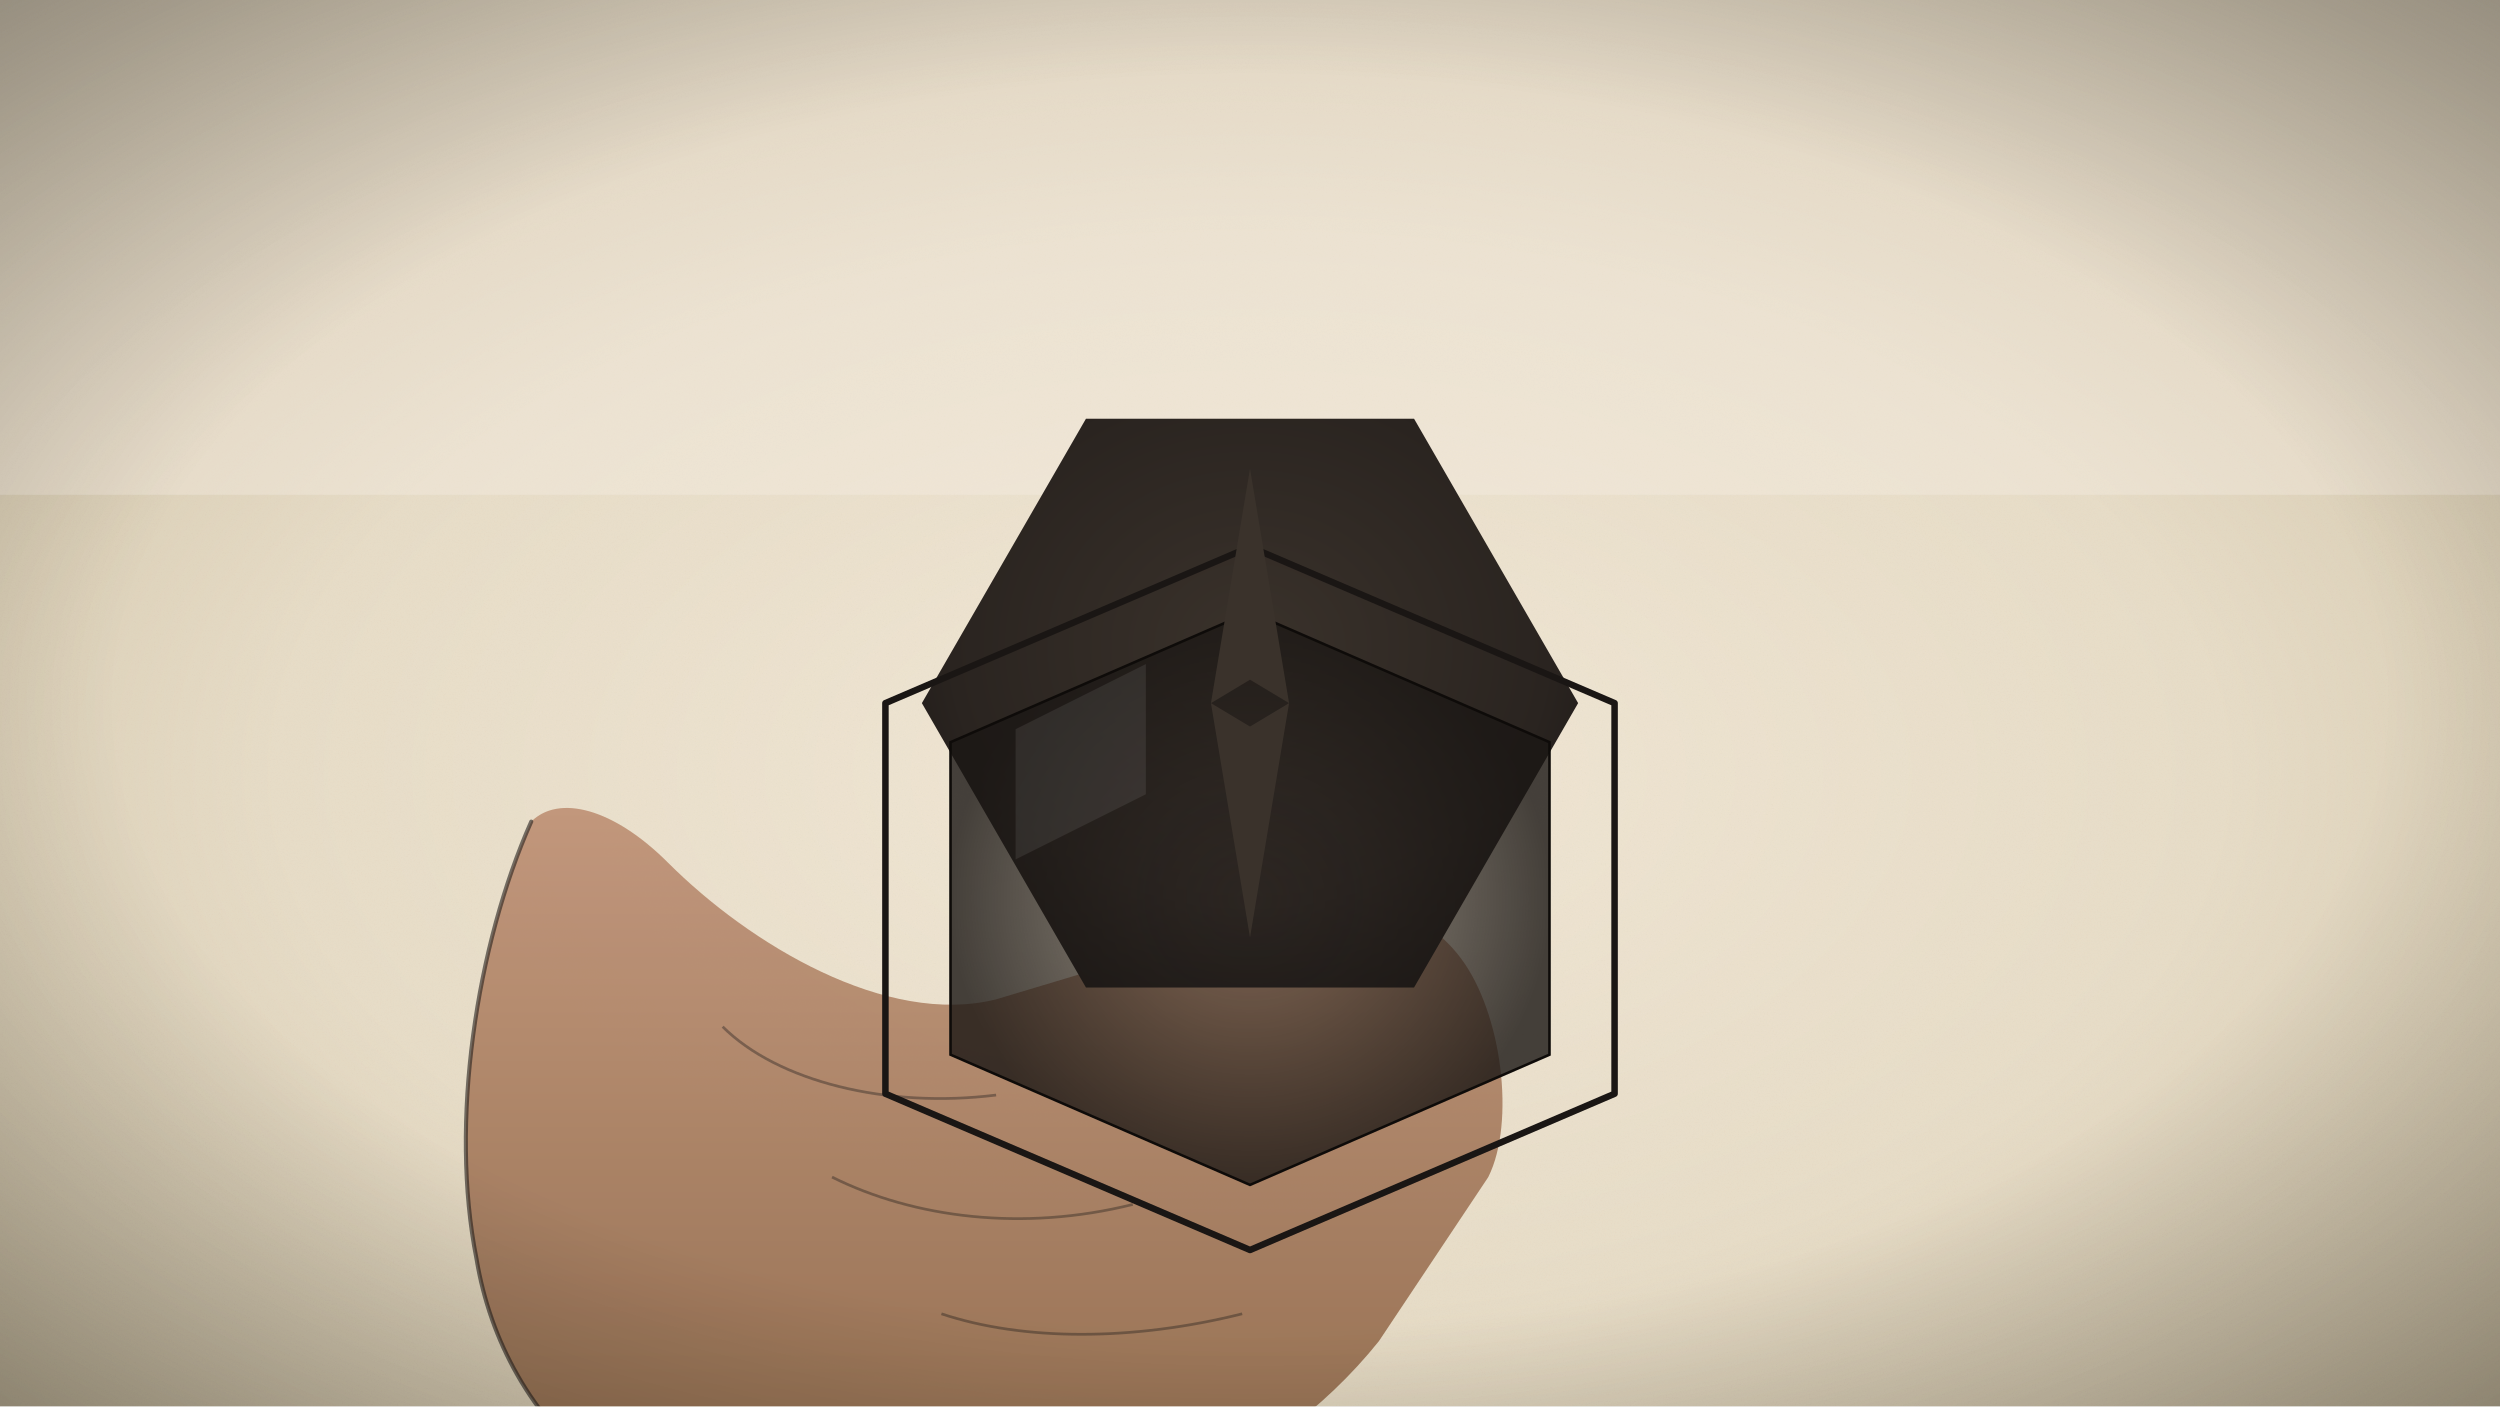
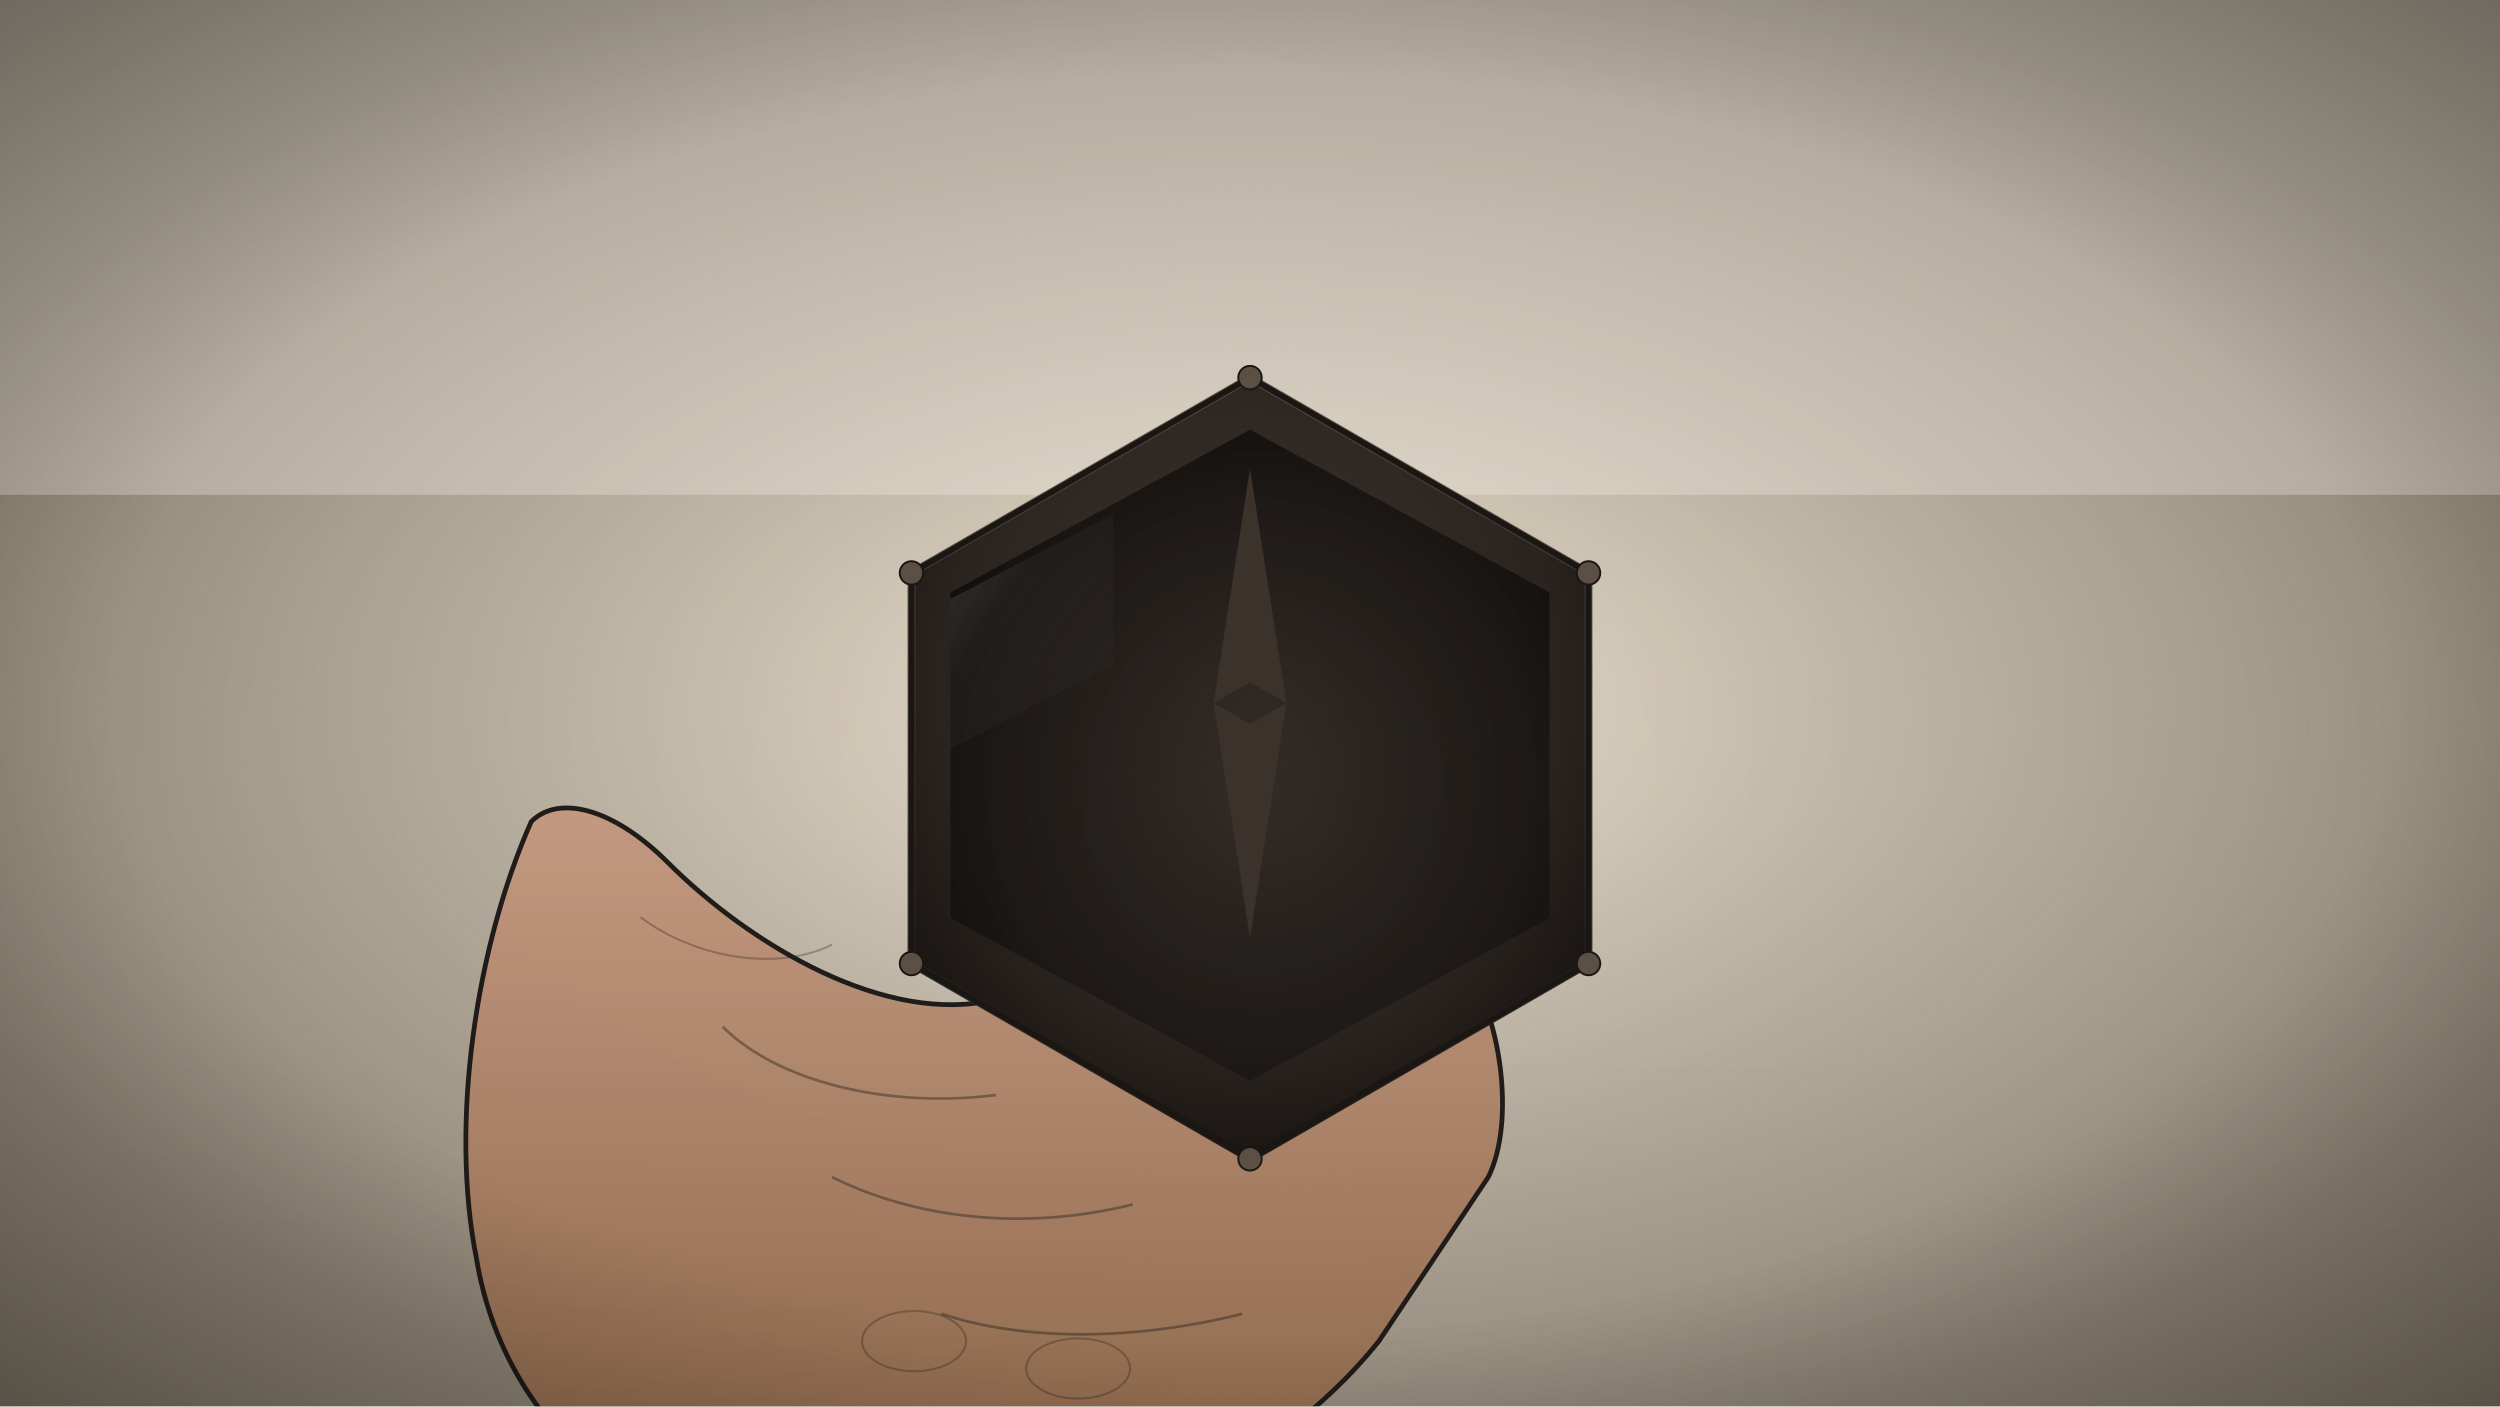
- <svg xmlns="http://www.w3.org/2000/svg" viewBox="0 0 1920 1080" preserveAspectRatio="xMidYMid slice" role="img" aria-label="Scene 08A — Compass lights up">
+ <svg xmlns="http://www.w3.org/2000/svg" viewBox="0 0 1920 1080" preserveAspectRatio="xMidYMid slice" role="img" aria-label="Scene 08A — Compass lights up (WOW 3, sacred moment) — Disney-pro">
  <defs>
-     <radialGradient id="sandBg" cx="50%" cy="55%" r="70%">
+     <radialGradient id="s08_sandBg" cx="50%" cy="55%" r="72%">
      <stop offset="0%" stop-color="#F2E8D6" />
      <stop offset="55%" stop-color="#E8DDC8" />
      <stop offset="100%" stop-color="#C9BC9F" />
    </radialGradient>
-     <linearGradient id="handGrad" x1="0%" y1="0%" x2="0%" y2="100%">
-       <stop offset="0%" stop-color="#C09478" />
-       <stop offset="100%" stop-color="#8B6647" />
-     </linearGradient>
-     <radialGradient id="metalBody" cx="50%" cy="40%" r="65%">
-       <stop offset="0%" stop-color="#3A322B" />
+     <radialGradient id="s08_sandShadow" cx="50%" cy="50%" r="55%">
+       <stop offset="0%" stop-color="#000" stop-opacity="0" />
+       <stop offset="100%" stop-color="#2A2420" stop-opacity="0.45" />
+     </radialGradient>
+     <linearGradient id="s08_hand" x1="0%" y1="0%" x2="0%" y2="100%">
+       <stop offset="0%" stop-color="#C49880" />
+       <stop offset="100%" stop-color="#876142" />
+     </linearGradient>
+     <linearGradient id="s08_handShadow" x1="0%" y1="0%" x2="0%" y2="100%">
+       <stop offset="0%" stop-color="#604030" stop-opacity="0.5" />
+       <stop offset="100%" stop-color="#3A2418" stop-opacity="0" />
+     </linearGradient>
+     <radialGradient id="s08_metalBody" cx="50%" cy="40%" r="65%">
+       <stop offset="0%" stop-color="#3F362E" />
      <stop offset="70%" stop-color="#2A2420" />
-       <stop offset="100%" stop-color="#1A1614" />
-     </radialGradient>
-     <radialGradient id="glassOff" cx="50%" cy="50%" r="50%">
-       <stop offset="0%" stop-color="#2C2622" stop-opacity="0.4" />
-       <stop offset="100%" stop-color="#1A1614" stop-opacity="0.8" />
-     </radialGradient>
-     <radialGradient id="orangeCore" cx="50%" cy="50%" r="55%">
-       <stop offset="0%" stop-color="#FFB066" />
-       <stop offset="40%" stop-color="#FF6B1A" />
-       <stop offset="100%" stop-color="#C24500" stop-opacity="0.9" />
-     </radialGradient>
-     <radialGradient id="orangeSpill" cx="50%" cy="50%" r="50%">
-       <stop offset="0%" stop-color="#FF6B1A" stop-opacity="0.8" />
-       <stop offset="55%" stop-color="#FF6B1A" stop-opacity="0.25" />
+       <stop offset="100%" stop-color="#15110E" />
+     </radialGradient>
+     <linearGradient id="s08_metalEdge" x1="0%" y1="0%" x2="0%" y2="100%">
+       <stop offset="0%" stop-color="#5C4F44" />
+       <stop offset="55%" stop-color="#3A322B" />
+       <stop offset="100%" stop-color="#15110E" />
+     </linearGradient>
+     <radialGradient id="s08_glassOff" cx="50%" cy="50%" r="55%">
+       <stop offset="0%" stop-color="#2C2622" stop-opacity="0.55" />
+       <stop offset="70%" stop-color="#1A1614" stop-opacity="0.85" />
+       <stop offset="100%" stop-color="#0E0B09" stop-opacity="0.95" />
+     </radialGradient>
+     <radialGradient id="s08_orangeCore" cx="50%" cy="50%" r="58%">
+       <stop offset="0%" stop-color="#FFCB8A" />
+       <stop offset="32%" stop-color="#FF9D52" />
+       <stop offset="68%" stop-color="#FF6B1A" />
+       <stop offset="100%" stop-color="#B33B00" stop-opacity="0.95" />
+     </radialGradient>
+     <linearGradient id="s08_glassRefl" x1="0%" y1="0%" x2="100%" y2="100%">
+       <stop offset="0%" stop-color="#FFFFFF" stop-opacity="0.18" />
+       <stop offset="35%" stop-color="#FFFFFF" stop-opacity="0.04" />
+       <stop offset="100%" stop-color="#FFFFFF" stop-opacity="0" />
+     </linearGradient>
+     <radialGradient id="s08_innerSpill" cx="50%" cy="50%" r="55%">
+       <stop offset="0%" stop-color="#FFD89C" stop-opacity="0.85" />
+       <stop offset="55%" stop-color="#FF8A3A" stop-opacity="0.42" />
      <stop offset="100%" stop-color="#FF6B1A" stop-opacity="0" />
    </radialGradient>
-     <filter id="grain" x="0%" y="0%" width="100%" height="100%">
-       <feTurbulence type="fractalNoise" baseFrequency="0.9" numOctaves="2" seed="3" />
-       <feColorMatrix values="0 0 0 0 0.15  0 0 0 0 0.12  0 0 0 0 0.08  0 0 0 0.06 0" />
+     <filter id="s08_grain" x="0%" y="0%" width="100%" height="100%">
+       <feTurbulence type="fractalNoise" baseFrequency="0.85" numOctaves="2" seed="3" />
+       <feColorMatrix values="0 0 0 0 0.16  0 0 0 0 0.13  0 0 0 0 0.09  0 0 0 0.07 0" />
      <feComposite in2="SourceGraphic" operator="in" />
    </filter>
-     <polygon id="hexagon" points="600,0 300,520 -300,520 -600,0 -300,-520 300,-520" transform="scale(0.001)" />
-     <path id="handShape" d="       M -640,-180       C -680,-90 -700,40 -680,140       C -660,260 -560,360 -380,360       C -240,360 -100,300 -20,200       L 60,80       C 80,40 70,-40 40,-80       C 10,-120 -40,-130 -100,-110       L -300,-50       C -380,-30 -480,-90 -540,-150       C -580,-190 -620,-200 -640,-180 Z     " />
-     <path id="needle" d="       M 0,-180       L 30,0       L 0,18       L -30,0 Z       M 0,180       L 30,0       L 0,-18       L -30,0 Z     " />
-     <filter id="bloom" x="-50%" y="-50%" width="200%" height="200%">
-       <feGaussianBlur stdDeviation="18" result="blur" />
+     <filter id="s08_bloom" x="-50%" y="-50%" width="200%" height="200%">
+       <feGaussianBlur stdDeviation="14" result="b" />
      <feMerge>
-         <feMergeNode in="blur" />
+         <feMergeNode in="b" />
        <feMergeNode in="SourceGraphic" />
      </feMerge>
    </filter>
-     <filter id="bloomStrong" x="-100%" y="-100%" width="300%" height="300%">
-       <feGaussianBlur stdDeviation="40" />
+     <filter id="s08_bloomStrong" x="-100%" y="-100%" width="300%" height="300%">
+       <feGaussianBlur stdDeviation="32" />
      <feComponentTransfer>
        <feFuncA type="linear" slope="1.5" />
      </feComponentTransfer>
    </filter>
+     <filter id="s08_painterly" x="-5%" y="-5%" width="110%" height="110%">
+       <feTurbulence type="fractalNoise" baseFrequency="0.012" numOctaves="2" seed="9" />
+       <feColorMatrix values="0 0 0 0 0.85  0 0 0 0 0.78  0 0 0 0 0.65  0 0 0 0.04 0" />
+     </filter>
+     <clipPath id="s08_glassClip">
+       <polygon points="960,330 1190,455 1190,705 960,830 730,705 730,455" />
+     </clipPath>
+     <path id="s08_needle" d="       M 0,-180       L 28,0       L 0,16       L -28,0 Z       M 0,180       L 28,0       L 0,-16       L -28,0 Z" />
+     <symbol id="s08_ring" overflow="visible">
+       <polygon points="0,-145 125,-72 125,72 0,145 -125,72 -125,-72" fill="none" stroke="#FF6B1A" stroke-width="2" />
+     </symbol>
  </defs>
-   <rect width="1920" height="1080" fill="url(#sandBg)" />
-   <rect width="1920" height="1080" fill="url(#sandBg)" filter="url(#grain)" opacity="0.55" />
-   <rect width="1920" height="380" fill="#F5EFE6" opacity="0.35" />
-   <g transform="translate(960 540)">
-     <g transform="translate(120 280) scale(1.05)" opacity="0.95">
-       <use href="#handShape" fill="url(#handGrad)" />
-       <path d="M -640,-180 C -680,-90 -700,40 -680,140 C -660,260 -560,360 -380,360" fill="none" stroke="#1A1614" stroke-width="3" stroke-linecap="round" opacity="0.6" />
+   <rect width="1920" height="1080" fill="url(#s08_sandBg)" />
+   <rect width="1920" height="1080" fill="url(#s08_sandBg)" filter="url(#s08_grain)" opacity="0.55" />
+   <rect width="1920" height="1080" fill="url(#s08_sandShadow)" />
+   <rect width="1920" height="380" fill="#F5EFE6" opacity="0.32" />
+   <g stroke="#A89478" stroke-width="0.6" opacity="0.18">
+     <path d="M 100,820 Q 540,800 1000,815 T 1820,820" fill="none" />
+     <path d="M 80,880 Q 560,860 1040,875 T 1840,880" fill="none" />
+     <path d="M 60,940 Q 580,920 1060,935 T 1860,940" fill="none" />
+   </g>
+   <g class="s08_handGroup" transform="translate(120 280)">
+     <animateTransform attributeName="transform" type="translate" values="120 277; 120 274; 120 280; 120 281; 120 280" keyTimes="0;0.05;0.1;0.18;1" dur="8s" fill="freeze" calcMode="spline" keySplines="0.25 0.46 0.45 0.94;0.25 0.46 0.45 0.94;0.42 0 0.58 1;0.42 0 0.58 1" />
+     <g transform="translate(960 540) scale(1.08)" opacity="0.5">
+       <ellipse cx="-80" cy="340" rx="320" ry="38" fill="#000" opacity="0.32" />
+     </g>
+     <g transform="translate(960 540) scale(1.05)" opacity="0.96">
+       <path d="         M -640,-180         C -680,-90 -700,40 -680,140         C -660,260 -560,360 -380,360         C -240,360 -100,300 -20,200         L 60,80         C 80,40 70,-40 40,-80         C 10,-120 -40,-130 -100,-110         L -300,-50         C -380,-30 -480,-90 -540,-150         C -580,-190 -620,-200 -640,-180 Z       " fill="url(#s08_hand)" stroke="#1A1614" stroke-width="3.5" stroke-linejoin="round" stroke-linecap="round" />
+       <path d="M -640,-180 C -680,-90 -700,40 -680,140 C -660,260 -560,360 -380,360" fill="none" stroke="#1A1614" stroke-width="2.5" stroke-linecap="round" opacity="0.55" />
      <path d="M -500,-30 C -460,10 -380,30 -300,20" fill="none" stroke="#1A1614" stroke-width="2" opacity="0.4" />
      <path d="M -420,80 C -360,110 -280,120 -200,100" fill="none" stroke="#1A1614" stroke-width="2" opacity="0.4" />
      <path d="M -340,180 C -280,200 -200,200 -120,180" fill="none" stroke="#1A1614" stroke-width="2" opacity="0.4" />
-     </g>
-     <g class="orange-spill">
-       <circle cx="0" cy="0" r="520" fill="url(#orangeSpill)" filter="url(#bloomStrong)" opacity="0">
-         <animate attributeName="opacity" values="0;0;0.35;0.7;0.9;0.9" keyTimes="0;0.25;0.45;0.65;0.85;1" dur="8s" fill="freeze" />
-         <animate attributeName="r" values="380;420;500;560;620;620" keyTimes="0;0.25;0.45;0.65;0.85;1" dur="8s" fill="freeze" />
+       <path d="M -560,-110 C -520,-80 -460,-70 -420,-90" fill="none" stroke="#1A1614" stroke-width="1.5" opacity="0.3" />
+       <ellipse cx="-360" cy="200" rx="38" ry="22" fill="none" stroke="#1A1614" stroke-width="1.5" opacity="0.3" />
+       <ellipse cx="-240" cy="220" rx="38" ry="22" fill="none" stroke="#1A1614" stroke-width="1.5" opacity="0.3" />
+     </g>
+   </g>
+   <polygon points="960,290 1220,440 1220,740 960,890 700,740 700,440" fill="url(#s08_metalBody)" stroke="#0A0806" stroke-width="2" />
+   <polygon points="960,290 1220,440 1220,740 960,890 700,740 700,440" fill="none" stroke="url(#s08_metalEdge)" stroke-width="6" stroke-linejoin="round" opacity="0.85" />
+   <polygon points="960,290 1220,440 1220,740 960,890 700,740 700,440" fill="none" stroke="#1A1614" stroke-width="4.5" stroke-linejoin="round" />
+   <g fill="#5C4F44" stroke="#1A1614" stroke-width="1.5">
+     <circle cx="960" cy="290" r="9" />
+     <circle cx="1220" cy="440" r="9" />
+     <circle cx="1220" cy="740" r="9" />
+     <circle cx="960" cy="890" r="9" />
+     <circle cx="700" cy="740" r="9" />
+     <circle cx="700" cy="440" r="9" />
+   </g>
+   <g clip-path="url(#s08_glassClip)">
+     <rect x="700" y="320" width="540" height="580" fill="url(#s08_glassOff)">
+       <animate attributeName="opacity" values="1;1;0.95;0.55;0.2;0.06;0;0" keyTimes="0;0.18;0.25;0.32;0.4;0.5;0.6;1" dur="8s" fill="freeze" calcMode="spline" keySplines="0.42 0 0.58 1;0.42 0 0.58 1;0.42 0 0.58 1;0.25 0.46 0.45 0.94;0.42 0 0.58 1;0.42 0 0.58 1;0.42 0 0.58 1" />
+     </rect>
+     <rect x="700" y="320" width="540" height="580" fill="url(#s08_orangeCore)" opacity="0">
+       <animate attributeName="opacity" values="0;0;0.05;0.18;0.45;0.78;0.95;1" keyTimes="0;0.2;0.25;0.32;0.42;0.55;0.75;1" dur="8s" fill="freeze" calcMode="spline" keySplines="0.42 0 0.58 1;0.42 0 0.58 1;0.25 0.46 0.45 0.94;0.42 0 0.58 1;0.42 0 0.58 1;0.42 0 0.58 1;0.42 0 0.58 1" />
+     </rect>
+     <circle cx="960" cy="540" r="220" fill="url(#s08_innerSpill)" opacity="0" filter="url(#s08_bloom)">
+       <animate attributeName="opacity" values="0;0;0.18;0.45;0.7;0.65;0.78;0.7;0.75" keyTimes="0;0.2;0.32;0.45;0.6;0.72;0.82;0.92;1" dur="8s" fill="freeze" calcMode="spline" keySplines="0.42 0 0.58 1;0.42 0 0.58 1;0.42 0 0.58 1;0.42 0 0.58 1;0.42 0 0.58 1;0.42 0 0.58 1;0.42 0 0.58 1;0.42 0 0.58 1" />
+       <animate attributeName="r" values="180;180;200;220;230;225;235;228;232" keyTimes="0;0.2;0.32;0.45;0.6;0.72;0.82;0.92;1" dur="8s" fill="freeze" calcMode="spline" keySplines="0.42 0 0.58 1;0.42 0 0.58 1;0.42 0 0.58 1;0.42 0 0.58 1;0.42 0 0.58 1;0.42 0 0.58 1;0.42 0 0.58 1;0.42 0 0.58 1" />
+     </circle>
+     <polygon points="730,460 855,395 855,510 730,575" fill="url(#s08_glassRefl)" />
+     <g transform="translate(960 540)">
+       <use href="#s08_needle" fill="#3A322B" opacity="1">
+         <animate attributeName="opacity" values="1;1;0.85;0.4;0.1;0;0" keyTimes="0;0.3;0.36;0.42;0.5;0.6;1" dur="8s" fill="freeze" calcMode="spline" keySplines="0.42 0 0.58 1;0.42 0 0.58 1;0.42 0 0.58 1;0.42 0 0.58 1;0.42 0 0.58 1;0.42 0 0.58 1" />
+       </use>
+       <g>
+         <animateTransform attributeName="transform" type="scale" values="1 1;1 1;1.06 0.94;1 1;1.04 0.96;1 1;1.02 0.98;1 1" keyTimes="0;0.35;0.4;0.45;0.5;0.55;0.62;1" dur="8s" fill="freeze" calcMode="spline" keySplines="0.42 0 0.58 1;0.25 0.46 0.45 0.94;0.42 0 0.58 1;0.25 0.46 0.45 0.94;0.42 0 0.58 1;0.25 0.46 0.45 0.94;0.42 0 0.58 1" />
+         <use href="#s08_needle" fill="#FF6B1A" opacity="0" filter="url(#s08_bloom)">
+           <animate attributeName="opacity" values="0;0;0.35;0.78;1;1;1" keyTimes="0;0.3;0.38;0.46;0.55;0.75;1" dur="8s" fill="freeze" calcMode="spline" keySplines="0.42 0 0.58 1;0.42 0 0.58 1;0.42 0 0.58 1;0.42 0 0.58 1;0.42 0 0.58 1;0.42 0 0.58 1" />
+         </use>
+         <circle r="9" fill="#3A322B" stroke="#FF6B1A" stroke-width="2" opacity="0">
+           <animate attributeName="opacity" values="0;0;0.4;0.9;1;1" keyTimes="0;0.35;0.45;0.55;0.65;1" dur="8s" fill="freeze" calcMode="spline" keySplines="0.42 0 0.58 1;0.42 0 0.58 1;0.42 0 0.58 1;0.42 0 0.58 1;0.42 0 0.58 1" />
+         </circle>
+       </g>
+     </g>
+     <g transform="translate(960 540)" filter="url(#s08_bloom)">
+       <g opacity="0">
+         <animate attributeName="opacity" values="0;0;0;0;0.35;0.78;1;1" keyTimes="0;0.5;0.55;0.58;0.62;0.68;0.78;1" dur="8s" fill="freeze" calcMode="spline" keySplines="0.42 0 0.58 1;0.42 0 0.58 1;0.42 0 0.58 1;0.25 0.46 0.45 0.94;0.42 0 0.58 1;0.42 0 0.58 1;0.42 0 0.58 1" />
+         <polygon points="0,-258 -16,-228 16,-228" fill="#FF6B1A" />
+         <polygon points="0,-220 -8,-205 8,-205" fill="#FFCB8A" />
+       </g>
+       <g opacity="0">
+         <animate attributeName="opacity" values="0;0;0;0;0.35;0.78;1;1" keyTimes="0;0.55;0.60;0.63;0.67;0.73;0.83;1" dur="8s" fill="freeze" calcMode="spline" keySplines="0.42 0 0.58 1;0.42 0 0.58 1;0.42 0 0.58 1;0.25 0.46 0.45 0.94;0.42 0 0.58 1;0.42 0 0.58 1;0.42 0 0.58 1" />
+         <polygon points="228,0 198,-16 198,16" fill="#FF6B1A" />
+         <polygon points="200,0 186,-8 186,8" fill="#FFCB8A" />
+       </g>
+       <g opacity="0">
+         <animate attributeName="opacity" values="0;0;0;0;0.35;0.78;1;1" keyTimes="0;0.60;0.65;0.68;0.72;0.78;0.88;1" dur="8s" fill="freeze" calcMode="spline" keySplines="0.42 0 0.58 1;0.42 0 0.58 1;0.42 0 0.58 1;0.25 0.46 0.45 0.94;0.42 0 0.58 1;0.42 0 0.58 1;0.42 0 0.58 1" />
+         <polygon points="0,258 -16,228 16,228" fill="#FF6B1A" />
+         <polygon points="0,220 -8,205 8,205" fill="#FFCB8A" />
+       </g>
+       <g opacity="0">
+         <animate attributeName="opacity" values="0;0;0;0;0.35;0.78;1;1" keyTimes="0;0.65;0.70;0.73;0.77;0.83;0.93;1" dur="8s" fill="freeze" calcMode="spline" keySplines="0.42 0 0.58 1;0.42 0 0.58 1;0.42 0 0.58 1;0.25 0.46 0.45 0.94;0.42 0 0.58 1;0.42 0 0.58 1;0.42 0 0.58 1" />
+         <polygon points="-228,0 -198,-16 -198,16" fill="#FF6B1A" />
+         <polygon points="-200,0 -186,-8 -186,8" fill="#FFCB8A" />
+       </g>
+       <g fill="#FF6B1A" opacity="0">
+         <animate attributeName="opacity" values="0;0;0;0;0.3;0.6;0.8" keyTimes="0;0.7;0.78;0.82;0.88;0.95;1" dur="8s" fill="freeze" calcMode="spline" keySplines="0.42 0 0.58 1;0.42 0 0.58 1;0.42 0 0.58 1;0.42 0 0.58 1;0.42 0 0.58 1;0.42 0 0.58 1" />
+         <circle cx="160" cy="-160" r="3.5" />
+         <circle cx="-160" cy="-160" r="3.5" />
+         <circle cx="160" cy="160" r="3.5" />
+         <circle cx="-160" cy="160" r="3.5" />
+       </g>
+     </g>
+     <g transform="translate(960 540)">
+       <use href="#s08_ring" opacity="0">
+         <animateTransform attributeName="transform" type="scale" values="0.6;0.6;0.6;1.0;1.4;1.7" keyTimes="0;0.72;0.78;0.85;0.93;1" dur="8s" fill="freeze" calcMode="spline" keySplines="0.42 0 0.58 1;0.42 0 0.58 1;0 0 0.2 1;0 0 0.2 1;0 0 0.2 1" />
+         <animate attributeName="opacity" values="0;0;0;0.8;0.4;0" keyTimes="0;0.72;0.78;0.85;0.93;1" dur="8s" fill="freeze" calcMode="spline" keySplines="0.42 0 0.58 1;0.42 0 0.58 1;0.42 0 0.58 1;0.42 0 0.58 1;0.42 0 0.58 1" />
+       </use>
+       <use href="#s08_ring" opacity="0">
+         <animateTransform attributeName="transform" type="scale" values="0.6;0.6;0.6;0.6;1.0;1.4;1.7" keyTimes="0;0.78;0.82;0.84;0.91;0.99;1" dur="8s" fill="freeze" calcMode="spline" keySplines="0.42 0 0.58 1;0.42 0 0.58 1;0.42 0 0.58 1;0 0 0.2 1;0 0 0.2 1;0 0 0.2 1" />
+         <animate attributeName="opacity" values="0;0;0;0;0.7;0.3;0" keyTimes="0;0.78;0.82;0.84;0.91;0.99;1" dur="8s" fill="freeze" calcMode="spline" keySplines="0.42 0 0.58 1;0.42 0 0.58 1;0.42 0 0.58 1;0.42 0 0.58 1;0.42 0 0.58 1;0.42 0 0.58 1" />
+       </use>
+       <use href="#s08_ring" opacity="0">
+         <animateTransform attributeName="transform" type="scale" values="0.6;0.6;0.6;0.6;0.6;1.0;1.3" keyTimes="0;0.84;0.86;0.88;0.9;0.97;1" dur="8s" fill="freeze" calcMode="spline" keySplines="0.42 0 0.58 1;0.42 0 0.58 1;0.42 0 0.58 1;0.42 0 0.58 1;0 0 0.2 1;0 0 0.2 1" />
+         <animate attributeName="opacity" values="0;0;0;0;0;0.6;0.25" keyTimes="0;0.84;0.86;0.88;0.9;0.97;1" dur="8s" fill="freeze" calcMode="spline" keySplines="0.42 0 0.58 1;0.42 0 0.58 1;0.42 0 0.58 1;0.42 0 0.58 1;0.42 0 0.58 1;0.42 0 0.58 1" />
+       </use>
+     </g>
+     <g fill="#FFD89C" filter="url(#s08_bloom)">
+       <circle cx="940" cy="610" r="3" opacity="0">
+         <animate attributeName="cy" values="610;610;540;460;380" keyTimes="0;0.4;0.6;0.8;1" dur="8s" fill="freeze" calcMode="spline" keySplines="0.42 0 0.58 1;0 0 0.2 1;0 0 0.2 1;0 0 0.2 1" />
+         <animate attributeName="opacity" values="0;0;0.95;0.6;0" keyTimes="0;0.4;0.55;0.8;1" dur="8s" fill="freeze" calcMode="spline" keySplines="0.42 0 0.58 1;0.42 0 0.58 1;0.42 0 0.58 1;0.42 0 0.58 1" />
+         <animate attributeName="cx" values="940;940;948;938;950" keyTimes="0;0.4;0.65;0.85;1" dur="8s" fill="freeze" calcMode="spline" keySplines="0.42 0 0.58 1;0.42 0 0.58 1;0.42 0 0.58 1;0.42 0 0.58 1" />
      </circle>
-     </g>
-     <g transform="translate(0 0) scale(420)">
-       <use href="#hexagon" fill="url(#metalBody)" />
-     </g>
-     <polygon points="960,420 1240,540 1240,840 960,960 680,840 680,540" transform="translate(-960 -540)" fill="none" stroke="#1A1614" stroke-width="5" stroke-linejoin="round" />
-     <g class="compass-glass">
-       <polygon points="960,470 1190,570 1190,810 960,910 730,810 730,570" transform="translate(-960 -540)" fill="url(#glassOff)" stroke="#0E0B09" stroke-width="2">
-         <animate attributeName="fill-opacity" values="1;1;0.6;0.2;0;0" keyTimes="0;0.2;0.4;0.55;0.7;1" dur="8s" fill="freeze" />
-       </polygon>
-       <polygon points="960,470 1190,570 1190,810 960,910 730,810 730,570" transform="translate(-960 -540)" fill="url(#orangeCore)" opacity="0">
-         <animate attributeName="opacity" values="0;0;0.15;0.4;0.7;0.95;1" keyTimes="0;0.15;0.3;0.45;0.65;0.85;1" dur="8s" fill="freeze" />
-       </polygon>
-       <polygon points="780,560 880,510 880,610 780,660" transform="translate(-960 -540)" fill="#FFFFFF" opacity="0.08" />
-     </g>
-     <polygon points="960,470 1190,570 1190,810 960,910 730,810 730,570" transform="translate(-960 -540)" fill="none" stroke="#FF6B1A" stroke-width="0" stroke-linejoin="round" filter="url(#bloom)">
-       <animate attributeName="stroke-width" values="0;0;4;6;8;6" keyTimes="0;0.1;0.2;0.35;0.5;1" dur="8s" fill="freeze" />
-       <animate attributeName="opacity" values="0;0;0.5;0.85;1;0.85" keyTimes="0;0.1;0.2;0.35;0.5;1" dur="8s" fill="freeze" />
-     </polygon>
-     <g class="compass-needle">
-       <use href="#needle" fill="#3A322B" opacity="1">
-         <animate attributeName="opacity" values="1;1;0.7;0.2;0;0" keyTimes="0;0.3;0.4;0.5;0.6;1" dur="8s" fill="freeze" />
-       </use>
-       <use href="#needle" fill="#FF6B1A" opacity="0" filter="url(#bloom)">
-         <animate attributeName="opacity" values="0;0;0.4;0.8;1;1" keyTimes="0;0.3;0.4;0.5;0.65;1" dur="8s" fill="freeze" />
-       </use>
-     </g>
-     <g class="dial-numerals" font-family="serif" font-size="38" font-weight="700" text-anchor="middle" fill="#FF6B1A" filter="url(#bloom)">
-       <text x="0" y="-260" opacity="0">N
-         <animate attributeName="opacity" values="0;0;0;0;0.4;1" keyTimes="0;0.55;0.6;0.62;0.68;0.78" dur="8s" fill="freeze" />
-       </text>
-       <text x="225" y="0" opacity="0" dominant-baseline="middle">E
-         <animate attributeName="opacity" values="0;0;0;0;0.4;1" keyTimes="0;0.6;0.65;0.67;0.73;0.83" dur="8s" fill="freeze" />
-       </text>
-       <text x="0" y="285" opacity="0">S
-         <animate attributeName="opacity" values="0;0;0;0;0.4;1" keyTimes="0;0.65;0.7;0.72;0.78;0.88" dur="8s" fill="freeze" />
-       </text>
-       <text x="-225" y="0" opacity="0" dominant-baseline="middle">W
-         <animate attributeName="opacity" values="0;0;0;0;0.4;1" keyTimes="0;0.7;0.75;0.77;0.83;0.93" dur="8s" fill="freeze" />
-       </text>
-     </g>
-     <circle cx="0" cy="0" r="120" fill="#FFB066" opacity="0" filter="url(#bloomStrong)">
-       <animate attributeName="opacity" values="0;0;0;0;0.3;0.55;0.45;0.55" keyTimes="0;0.6;0.7;0.78;0.85;0.9;0.95;1" dur="8s" fill="freeze" />
-       <animate attributeName="r" values="60;60;60;100;150;180;165;180" keyTimes="0;0.6;0.7;0.78;0.85;0.9;0.95;1" dur="8s" fill="freeze" />
+       <circle cx="985" cy="600" r="2.2" opacity="0">
+         <animate attributeName="cy" values="600;600;600;530;420;360" keyTimes="0;0.5;0.6;0.75;0.95;1" dur="8s" fill="freeze" calcMode="spline" keySplines="0.42 0 0.58 1;0.42 0 0.58 1;0 0 0.2 1;0 0 0.2 1;0 0 0.2 1" />
+         <animate attributeName="opacity" values="0;0;0;0.85;0.45;0" keyTimes="0;0.5;0.6;0.75;0.92;1" dur="8s" fill="freeze" calcMode="spline" keySplines="0.42 0 0.58 1;0.42 0 0.58 1;0.42 0 0.58 1;0.42 0 0.58 1;0.42 0 0.58 1" />
+         <animate attributeName="cx" values="985;985;985;992;980;988" keyTimes="0;0.5;0.6;0.75;0.92;1" dur="8s" fill="freeze" calcMode="spline" keySplines="0.42 0 0.58 1;0.42 0 0.58 1;0.42 0 0.58 1;0.42 0 0.58 1;0.42 0 0.58 1" />
+       </circle>
+       <circle cx="912" cy="620" r="2.8" opacity="0">
+         <animate attributeName="cy" values="620;620;620;620;540;440" keyTimes="0;0.6;0.7;0.75;0.9;1" dur="8s" fill="freeze" calcMode="spline" keySplines="0.42 0 0.58 1;0.42 0 0.58 1;0.42 0 0.58 1;0 0 0.2 1;0 0 0.2 1" />
+         <animate attributeName="opacity" values="0;0;0;0;0.85;0.4" keyTimes="0;0.6;0.7;0.75;0.9;1" dur="8s" fill="freeze" calcMode="spline" keySplines="0.42 0 0.58 1;0.42 0 0.58 1;0.42 0 0.58 1;0.42 0 0.58 1;0.42 0 0.58 1" />
+         <animate attributeName="cx" values="912;912;912;912;918;908" keyTimes="0;0.6;0.7;0.75;0.9;1" dur="8s" fill="freeze" calcMode="spline" keySplines="0.42 0 0.58 1;0.42 0 0.58 1;0.42 0 0.58 1;0.42 0 0.58 1;0.42 0 0.58 1" />
+       </circle>
+     </g>
+     <circle cx="960" cy="540" r="60" fill="#FFE0B0" opacity="0" filter="url(#s08_bloomStrong)">
+       <animate attributeName="opacity" values="0;0;0;0.18;0.4;0.55;0.5;0.55" keyTimes="0;0.5;0.65;0.75;0.85;0.92;0.97;1" dur="8s" fill="freeze" calcMode="spline" keySplines="0.42 0 0.58 1;0.42 0 0.58 1;0.42 0 0.58 1;0.42 0 0.58 1;0.42 0 0.58 1;0.42 0 0.58 1;0.42 0 0.58 1" />
+       <animate attributeName="r" values="40;40;60;90;130;160;145;160" keyTimes="0;0.5;0.65;0.75;0.85;0.92;0.97;1" dur="8s" fill="freeze" calcMode="spline" keySplines="0.42 0 0.58 1;0.42 0 0.58 1;0.42 0 0.58 1;0.42 0 0.58 1;0.42 0 0.58 1;0.42 0 0.58 1;0.42 0 0.58 1" />
    </circle>
  </g>
-   <radialGradient id="vignette" cx="50%" cy="50%" r="75%">
-     <stop offset="60%" stop-color="#000" stop-opacity="0" />
-     <stop offset="100%" stop-color="#000" stop-opacity="0.35" />
+   <polygon points="960,330 1190,455 1190,705 960,830 730,705 730,455" fill="none" stroke="#FF6B1A" stroke-width="0" stroke-linejoin="round">
+     <animate attributeName="stroke-width" values="0;0;2;4.5;5.5;5;5.5" keyTimes="0;0.2;0.28;0.4;0.55;0.85;1" dur="8s" fill="freeze" calcMode="spline" keySplines="0.42 0 0.58 1;0.25 0.46 0.45 0.94;0.42 0 0.58 1;0.42 0 0.58 1;0.42 0 0.58 1;0.42 0 0.58 1" />
+     <animate attributeName="opacity" values="0;0;0.5;0.9;1;0.92;0.96" keyTimes="0;0.2;0.28;0.4;0.55;0.85;1" dur="8s" fill="freeze" calcMode="spline" keySplines="0.42 0 0.58 1;0.25 0.46 0.45 0.94;0.42 0 0.58 1;0.42 0 0.58 1;0.42 0 0.58 1;0.42 0 0.58 1" />
+   </polygon>
+   <rect width="1920" height="1080" fill="#FFFFFF" opacity="0.04" filter="url(#s08_painterly)" pointer-events="none" />
+   <radialGradient id="s08_vig" cx="50%" cy="50%" r="78%">
+     <stop offset="58%" stop-color="#000" stop-opacity="0" />
+     <stop offset="100%" stop-color="#000" stop-opacity="0.42" />
  </radialGradient>
-   <rect width="1920" height="1080" fill="url(#vignette)" pointer-events="none" />
+   <rect width="1920" height="1080" fill="url(#s08_vig)" pointer-events="none" />
</svg>
